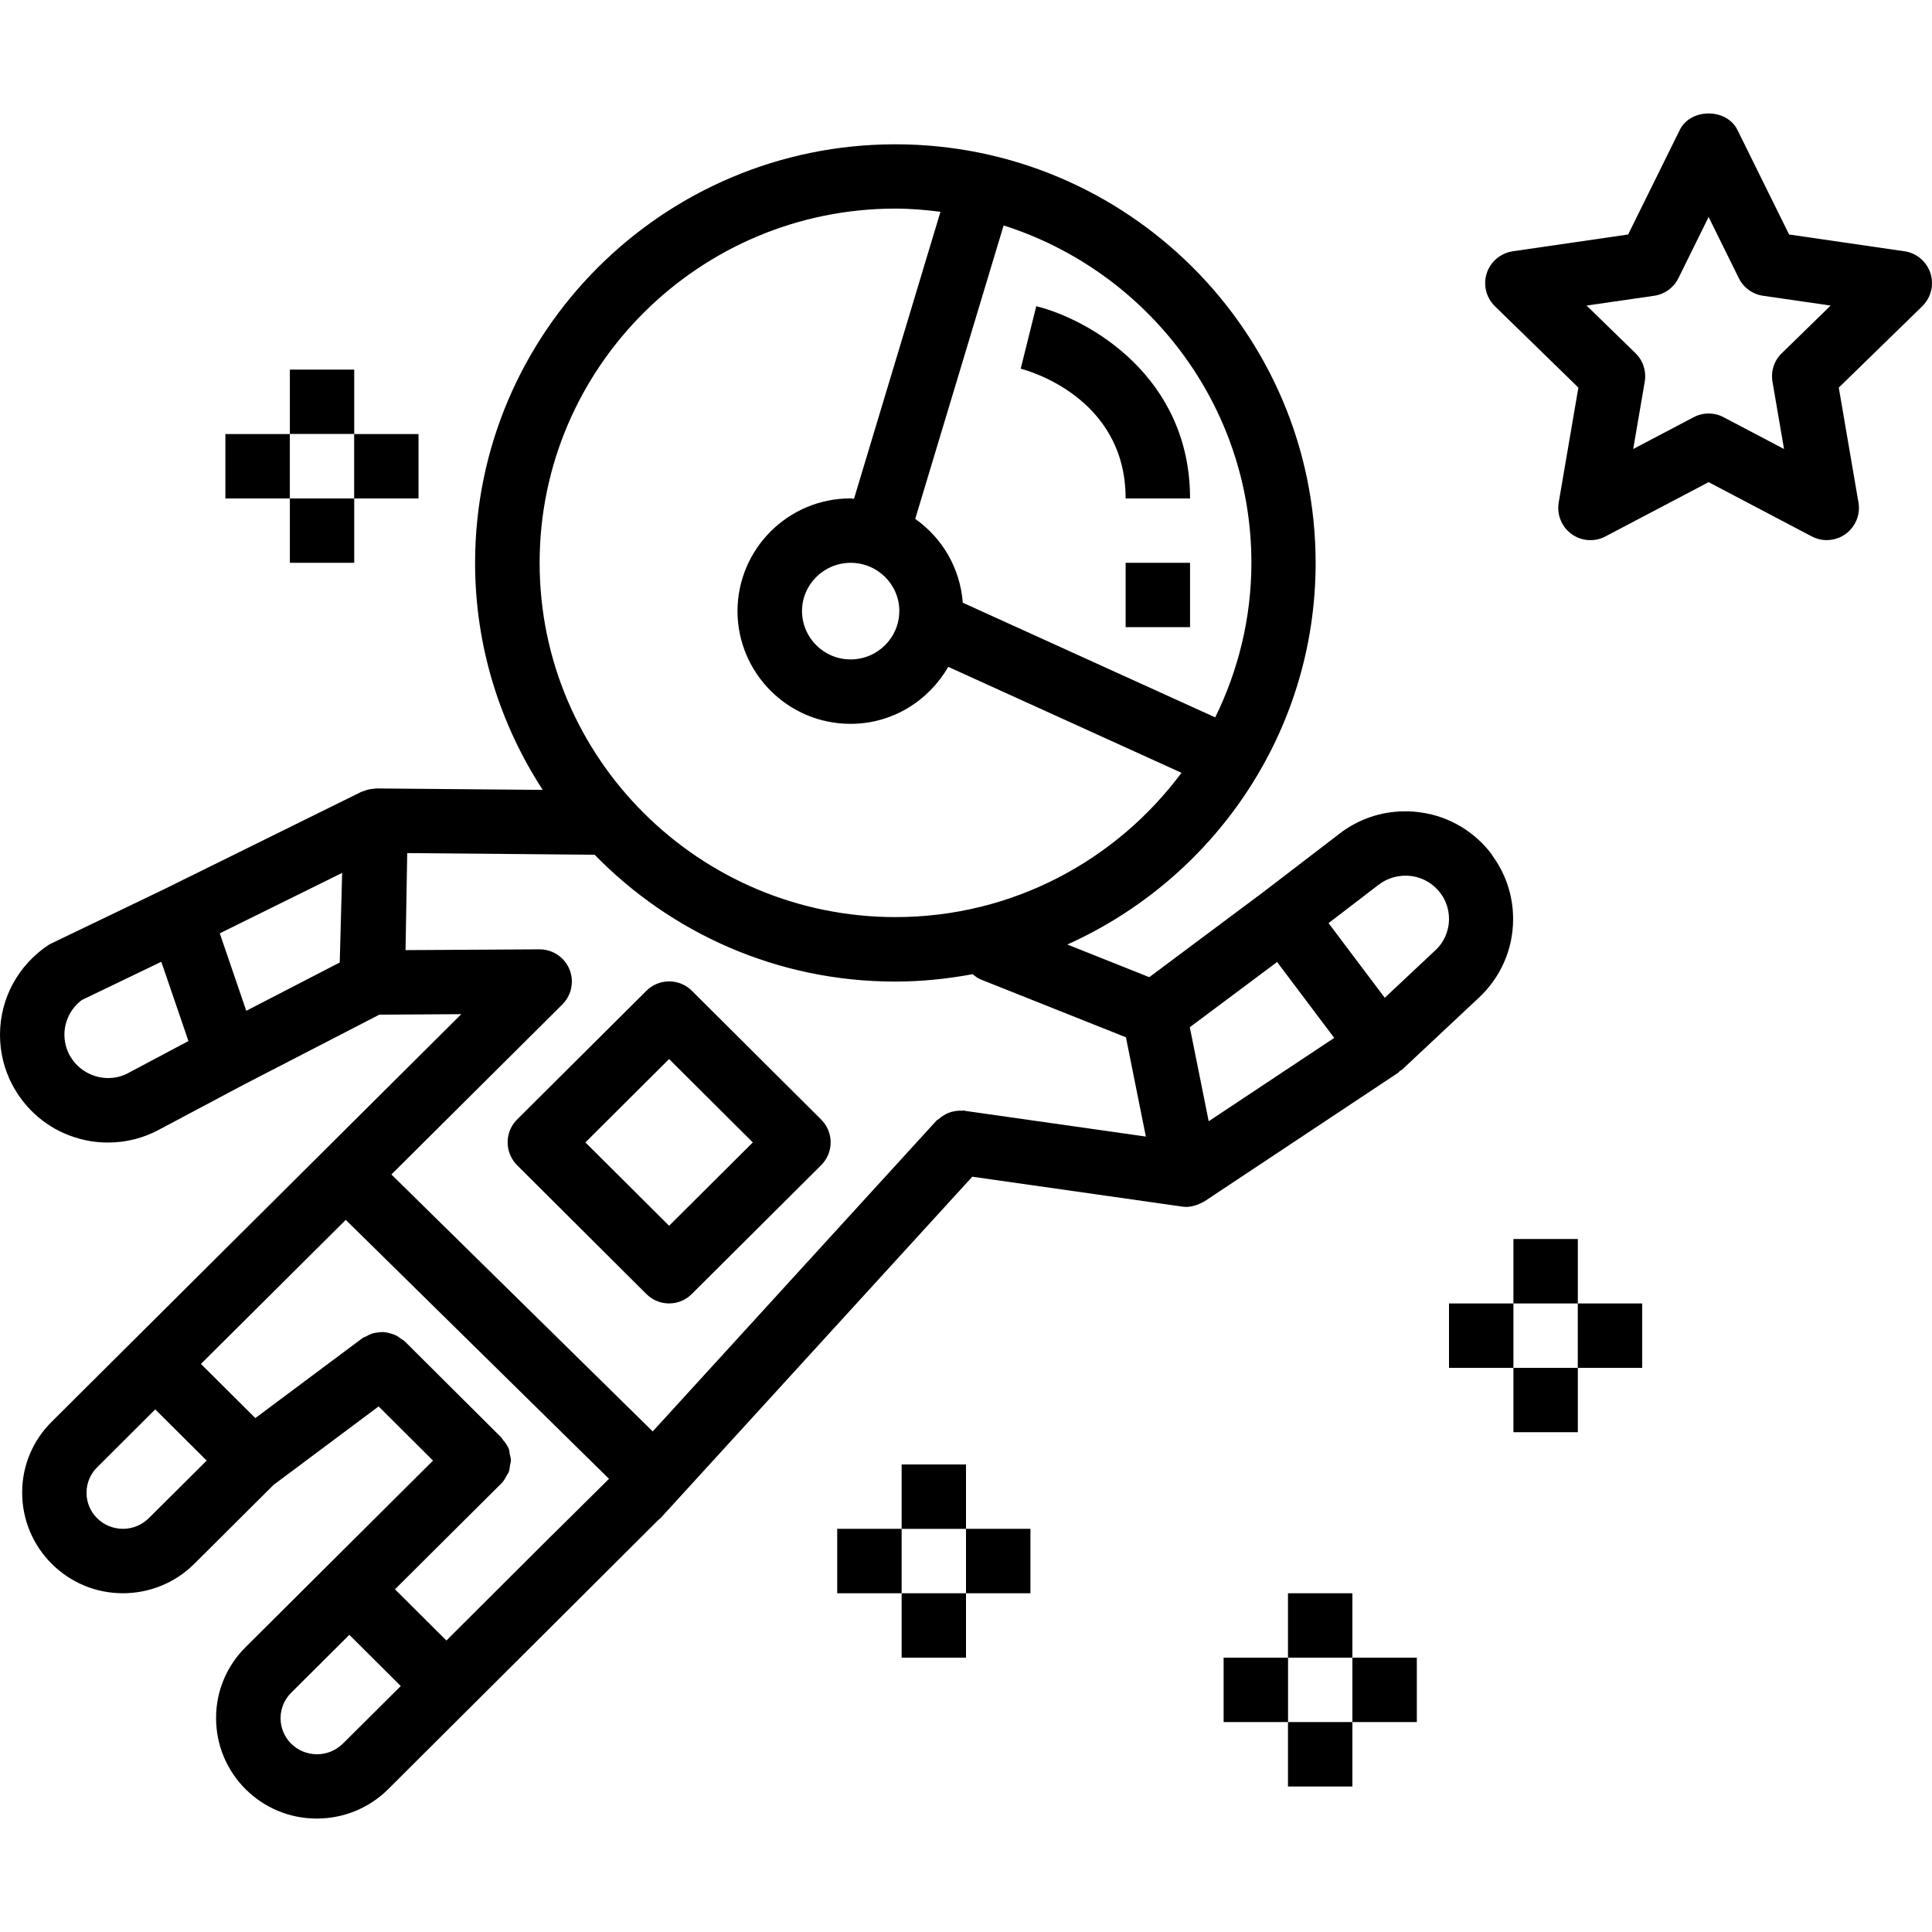
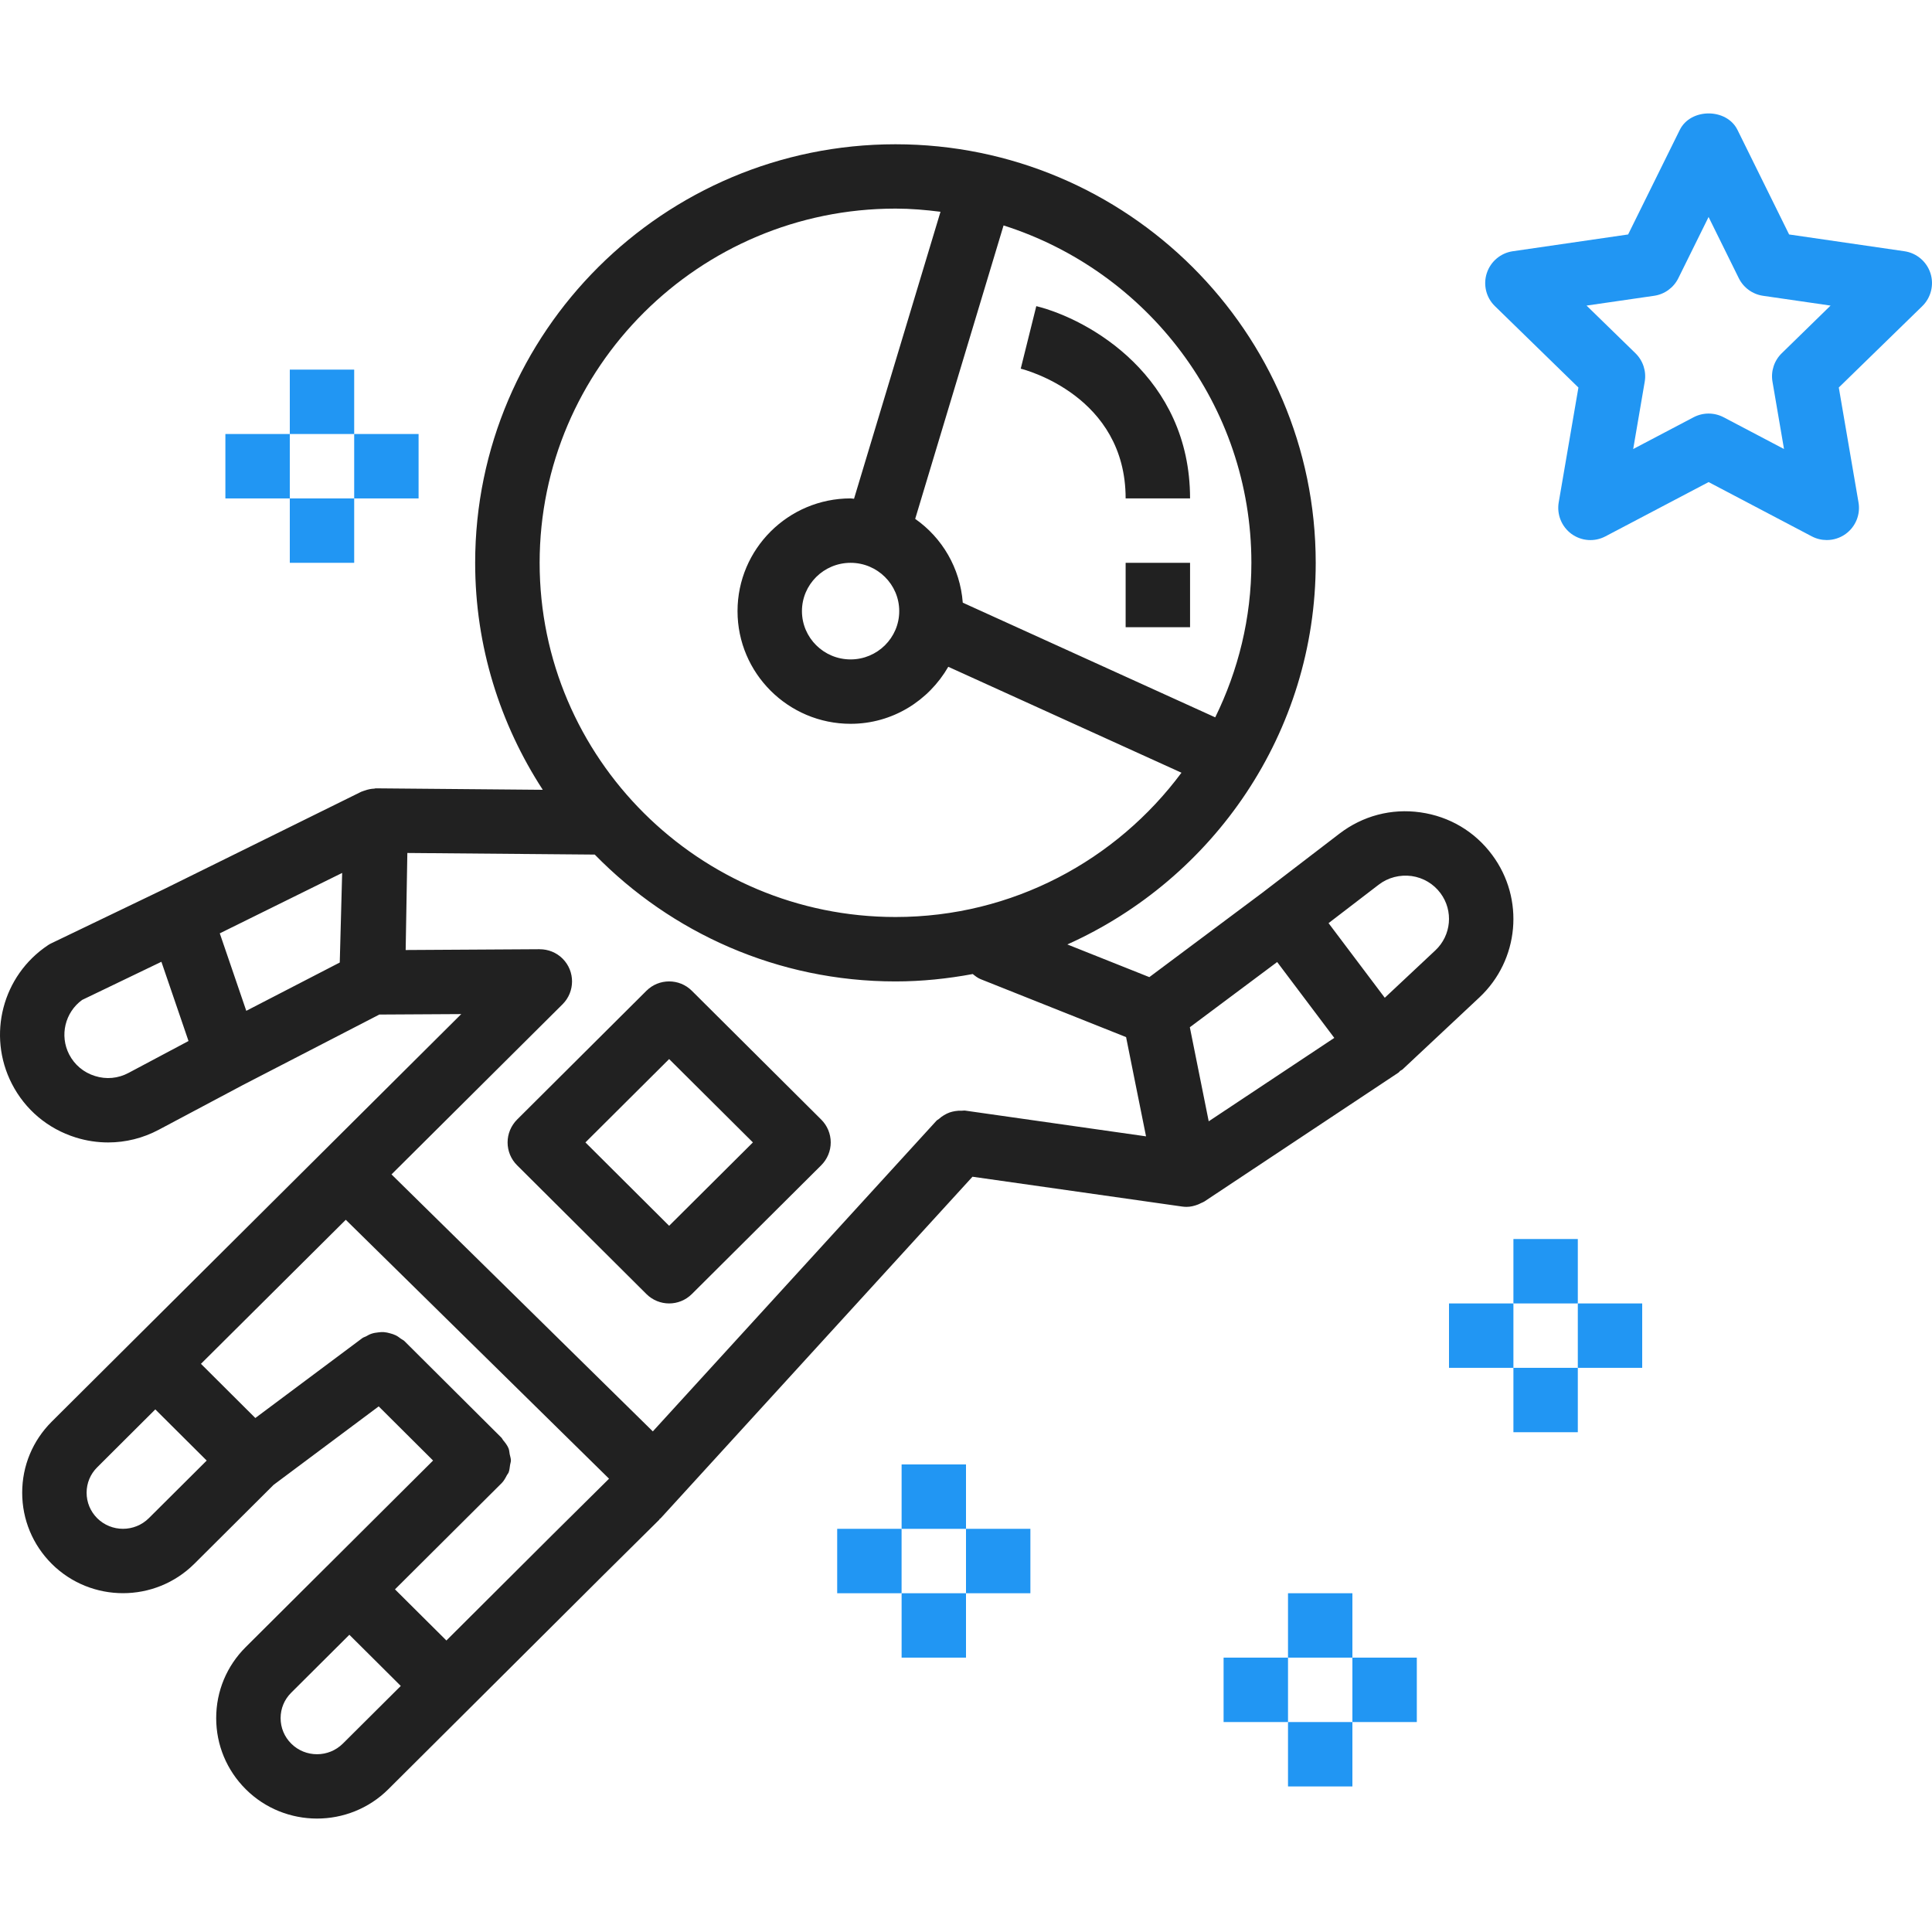
- <svg xmlns="http://www.w3.org/2000/svg" version="1.1" width="32" height="32" viewBox="0 0 32 32">
-   <path d="M31.974 4.524c-0.064-0.191-0.227-0.332-0.427-0.362l-0.003-0-1.911-0.278-0.855-1.731c-0.179-0.365-0.777-0.365-0.956 0l-0.855 1.731-1.911 0.278c-0.26 0.039-0.457 0.26-0.457 0.528 0 0.15 0.062 0.285 0.161 0.382l1.383 1.348-0.326 1.903c-0.034 0.2 0.048 0.402 0.212 0.522 0.166 0.12 0.383 0.135 0.562 0.040l1.709-0.899 1.709 0.899c0.072 0.038 0.157 0.061 0.247 0.061 0.295 0 0.534-0.239 0.534-0.534 0-0.031-0.003-0.062-0.008-0.092l0 0.003-0.326-1.903 1.383-1.348c0.099-0.097 0.161-0.233 0.161-0.382 0-0.059-0.009-0.115-0.027-0.168l0.001 0.004zM29.511 5.851c-0.126 0.122-0.183 0.299-0.153 0.472l0.191 1.114-1-0.526c-0.072-0.039-0.158-0.062-0.249-0.062s-0.177 0.023-0.252 0.063l0.003-0.001-1 0.526 0.191-1.114c0.005-0.027 0.008-0.059 0.008-0.091 0-0.149-0.061-0.285-0.16-0.381l-0-0-0.811-0.79 1.119-0.162c0.174-0.025 0.324-0.134 0.402-0.292l0.5-1.013 0.5 1.013c0.078 0.158 0.228 0.267 0.402 0.292l1.119 0.162-0.809 0.79zM26.134 20.522h-1.067v1.067h1.067v-1.067zM26.134 22.656h-1.067v1.066h1.067v-1.066zM27.2 21.589h-1.067v1.067h1.067v-1.067zM25.067 21.589h-1.067v1.067h1.067v-1.067zM22.4 26.389h-1.067v1.067h1.067v-1.067zM22.4 28.523h-1.067v1.067h1.067v-1.067zM23.467 27.456h-1.067v1.067h1.067v-1.067zM21.334 27.456h-1.067v1.067h1.067v-1.067zM16 24.256h-1.066v1.067h1.066v-1.067zM16 26.389h-1.066v1.067h1.066v-1.067zM17.067 25.322h-1.067v1.067h1.067v-1.067zM14.934 25.322h-1.067v1.067h1.067v-1.067zM5.867 6.122h-1.066v1.066h1.066v-1.066zM5.867 8.256h-1.066v1.066h1.066v-1.066zM6.933 7.189h-1.067v1.067h1.066v-1.067zM4.8 7.189h-1.067v1.067h1.067v-1.067z" />
-   <path d="M24.715 14.16c-0.28-0.376-0.699-0.636-1.179-0.703l-0.009-0.001c-0.076-0.012-0.164-0.018-0.254-0.018-0.411 0-0.789 0.139-1.090 0.373l0.004-0.003-1.253 0.96-1.898 1.417-1.358-0.541c2.421-1.086 4.113-3.508 4.113-6.32 0-3.823-3.122-6.934-6.961-6.934s-6.961 3.11-6.961 6.934c0 1.386 0.415 2.674 1.12 3.759l-2.768-0.024c-0.009 0-0.016 0.005-0.023 0.005-0.057 0.003-0.11 0.014-0.159 0.033l0.004-0.001c-0.013 0.005-0.026 0.007-0.038 0.013-0.006 0.003-0.013 0.003-0.019 0.006l-3.233 1.596c-0 0-0.001 0-0.001 0.001l-1.893 0.91c-0.024 0.011-0.045 0.023-0.065 0.036l0.001-0.001c-0.482 0.324-0.795 0.867-0.795 1.483 0 0.297 0.073 0.577 0.201 0.823l-0.005-0.010c0.22 0.424 0.592 0.742 1.043 0.885l0.013 0.003c0.161 0.053 0.345 0.083 0.537 0.083 0.308 0 0.598-0.078 0.851-0.216l-0.009 0.005 1.388-0.738 2.264-1.169 1.357-0.008-5.442 5.415c0 0.001-0.001 0.001-0.001 0.001l-1.339 1.333c-0.303 0.299-0.491 0.714-0.491 1.173 0 0.002 0 0.003 0 0.005v-0c0.002 0.919 0.748 1.664 1.667 1.664 0.001 0 0.002 0 0.002 0h-0c0.428 0 0.854-0.162 1.18-0.485l1.314-1.309 1.741-1.3 0.901 0.897-3.102 3.088c-0.303 0.299-0.491 0.714-0.491 1.173 0 0.001 0 0.003 0 0.004v-0c0 0.445 0.174 0.864 0.49 1.179 0.302 0.3 0.717 0.485 1.176 0.485 0.001 0 0.002 0 0.003 0h-0c0.427 0 0.855-0.162 1.18-0.485l4.488-4.472c0.007-0.006 0.016-0.009 0.022-0.016l5.166-5.658 3.471 0.494c0.025 0.004 0.050 0.006 0.075 0.006 0.064 0 0.127-0.016 0.187-0.038 0.017-0.006 0.032-0.015 0.049-0.023 0.019-0.010 0.039-0.015 0.058-0.027l3.213-2.133c0.012-0.008 0.018-0.021 0.029-0.030 0.013-0.010 0.029-0.014 0.041-0.026l1.271-1.191c0.348-0.326 0.564-0.787 0.564-1.3 0-0.4-0.132-0.769-0.355-1.066l0.003 0.005zM2.13 17.77c-0.098 0.054-0.215 0.086-0.34 0.086-0.078 0-0.153-0.013-0.224-0.036l0.005 0.001c-0.294-0.093-0.504-0.364-0.504-0.683 0-0.235 0.114-0.444 0.289-0.575l0.002-0.001 1.314-0.632 0.316 0.924 0.133 0.389-0.992 0.527zM5.627 15.942l-1.548 0.8-0.255-0.746-0.184-0.537 2.027-1.001-0.040 1.484zM20.727 9.322c0 0.918-0.219 1.785-0.599 2.56l-4.181-1.899c-0.044-0.575-0.342-1.072-0.782-1.384l-0.006-0.004 1.464-4.861c2.377 0.757 4.104 2.975 4.104 5.588zM8.938 9.322c0-3.235 2.644-5.867 5.894-5.867 0.253 0 0.5 0.022 0.745 0.053l-1.432 4.753c-0.019 0-0.037-0.006-0.057-0.006-0 0-0.001 0-0.001 0-1.032 0-1.869 0.835-1.872 1.867v0c0.003 1.031 0.84 1.867 1.872 1.867 0 0 0 0 0.001 0h-0c0.695 0 1.295-0.383 1.618-0.944l3.863 1.755c-1.075 1.447-2.795 2.39-4.737 2.39-3.25 0-5.894-2.632-5.894-5.867zM14.895 10.122c0 0.441-0.362 0.8-0.806 0.8-0 0-0.001 0-0.001 0-0.443 0-0.802-0.358-0.804-0.8v-0c0-0.441 0.361-0.8 0.806-0.8s0.806 0.359 0.806 0.8zM2.464 25.146c-0.11 0.109-0.261 0.176-0.428 0.176s-0.317-0.067-0.427-0.175l0 0c-0.109-0.108-0.176-0.257-0.176-0.422s0.067-0.314 0.176-0.422l0-0 0.962-0.959 0.852 0.848-0.959 0.954zM5.678 28.88c-0.11 0.109-0.261 0.176-0.428 0.176s-0.317-0.067-0.427-0.175l0 0c-0.109-0.108-0.176-0.257-0.176-0.422s0.067-0.314 0.176-0.422l0-0 0.963-0.959 0.852 0.848-0.96 0.955zM9.16 25.411l-0.001 0.001-1.765 1.76-0.852-0.848 1.765-1.757c0.040-0.040 0.065-0.088 0.090-0.136 0.007-0.014 0.020-0.026 0.026-0.040 0.016-0.041 0.019-0.085 0.026-0.128 0.003-0.025 0.014-0.048 0.014-0.073 0-0.035-0.013-0.070-0.020-0.105-0.006-0.032-0.006-0.064-0.019-0.096-0.025-0.053-0.055-0.098-0.092-0.138l0 0c-0.010-0.012-0.014-0.026-0.025-0.038h-0.001s0-0.001-0.001-0.002l-1.607-1.6c-0.017-0.017-0.039-0.024-0.058-0.038-0.025-0.021-0.054-0.040-0.084-0.056l-0.003-0.001c-0.026-0.012-0.058-0.023-0.090-0.031l-0.003-0.001c-0.030-0.009-0.065-0.017-0.101-0.020l-0.002-0c-0.007-0-0.015-0-0.023-0-0.026 0-0.051 0.002-0.075 0.005l0.003-0c-0.036 0.005-0.069 0.009-0.104 0.021s-0.064 0.027-0.094 0.045c-0.020 0.011-0.043 0.015-0.061 0.029l-1.774 1.324-0.901-0.897 2.399-2.386 4.36 4.289-0.928 0.919zM15.979 18.394c-0.016-0.002-0.030 0.004-0.046 0.003-0.008-0-0.017-0.001-0.027-0.001-0.031 0-0.062 0.003-0.092 0.008l0.003-0c-0.070 0.011-0.132 0.035-0.187 0.070l0.002-0.001c-0.030 0.018-0.057 0.037-0.083 0.061-0.013 0.011-0.028 0.016-0.040 0.029l-4.698 5.146-4.328-4.256 2.833-2.818c0.096-0.097 0.156-0.23 0.156-0.377 0-0.295-0.239-0.534-0.534-0.534-0.001 0-0.001 0-0.002 0h0l-2.219 0.013 0.028-1.607 3.104 0.027c1.264 1.297 3.027 2.101 4.978 2.101 0.001 0 0.002 0 0.003 0h-0c0.438 0 0.864-0.046 1.28-0.122 0.040 0.032 0.080 0.064 0.129 0.085l2.41 0.96 0.152 0.758 0.178 0.886-3.003-0.427zM20.020 18.572l-0.313-1.558 1.446-1.080 0.946 1.257-2.080 1.381zM23.773 15.741l-0.837 0.785-0.931-1.236 0.831-0.637c0.155-0.119 0.351-0.168 0.543-0.143 0.193 0.027 0.364 0.128 0.48 0.284 0.088 0.117 0.141 0.265 0.141 0.426 0 0.206-0.087 0.391-0.226 0.521l-0 0z" />
-   <path d="M13.602 18.544l-2.143-2.134c-0.096-0.096-0.229-0.155-0.376-0.155s-0.28 0.059-0.376 0.155l-2.143 2.133c-0.097 0.097-0.156 0.23-0.156 0.378s0.060 0.281 0.156 0.378l-0-0 2.142 2.134c0.096 0.096 0.229 0.156 0.376 0.156s0.28-0.059 0.376-0.156v0l2.143-2.134c0.097-0.097 0.157-0.23 0.157-0.378s-0.060-0.281-0.157-0.378l-0-0zM11.083 20.303l-1.387-1.381 1.386-1.381 1.387 1.381-1.387 1.381zM17.164 5.071l-0.258 1.036c0.071 0.018 1.738 0.452 1.738 2.149h1.067c0-2.017-1.666-2.965-2.547-3.184zM19.711 9.322h-1.067v1.066h1.067v-1.066z" />
+ <svg xmlns="http://www.w3.org/2000/svg" width="70" height="70" viewBox="0 0 70 70" fill="none">
+   <path d="M69.943 9.896C69.805 9.475 69.442 9.167 69.002 9.103L64.823 8.495L62.953 4.708C62.561 3.91 61.253 3.91 60.861 4.708L58.99 8.495L54.811 9.103C54.371 9.167 54.008 9.474 53.869 9.897C53.732 10.319 53.845 10.783 54.164 11.092L57.189 14.041L56.475 18.203C56.401 18.641 56.58 19.083 56.938 19.345C57.301 19.608 57.775 19.641 58.168 19.433L61.906 17.467L65.644 19.433C65.814 19.523 66.002 19.567 66.188 19.567C66.429 19.567 66.671 19.492 66.874 19.344C67.233 19.083 67.413 18.641 67.337 18.203L66.623 14.04L69.648 11.092C69.965 10.782 70.08 10.319 69.943 9.896ZM64.556 12.799C64.281 13.066 64.155 13.454 64.221 13.832L64.638 16.269L62.45 15.118C62.279 15.029 62.093 14.984 61.906 14.984C61.719 14.984 61.534 15.029 61.362 15.118L59.174 16.269L59.591 13.832C59.657 13.454 59.531 13.068 59.256 12.799L57.484 11.072L59.932 10.717C60.312 10.662 60.64 10.423 60.81 10.078L61.905 7.862L62.999 10.078C63.169 10.422 63.497 10.662 63.878 10.717L66.325 11.072L64.556 12.799Z" fill="#2196F3" />
+   <path d="M57.167 44.892H54.834V47.226H57.167V44.892Z" fill="#2196F3" />
+   <path d="M57.167 49.559H54.834V51.892H57.167V49.559Z" fill="#2196F3" />
+   <path d="M59.5 47.226H57.167V49.559H59.5V47.226Z" fill="#2196F3" />
+   <path d="M54.834 47.226H52.5V49.559H54.834V47.226Z" fill="#2196F3" />
+   <path d="M49 57.726H46.667V60.059H49V57.726Z" fill="#2196F3" />
+   <path d="M49 62.393H46.667V64.726H49V62.393Z" fill="#2196F3" />
+   <path d="M51.334 60.059H49V62.393H51.334V60.059Z" fill="#2196F3" />
+   <path d="M46.667 60.059H44.333V62.393H46.667V60.059Z" fill="#2196F3" />
+   <path d="M35 53.059H32.667V55.393H35V53.059Z" fill="#2196F3" />
+   <path d="M35 57.726H32.667V60.059H35V57.726Z" fill="#2196F3" />
+   <path d="M37.333 55.392H35V57.726H37.333V55.392Z" fill="#2196F3" />
+   <path d="M32.666 55.392H30.333V57.726H32.666V55.392Z" fill="#2196F3" />
+   <path d="M12.833 13.392H10.5V15.725H12.833V13.392Z" fill="#2196F3" />
+   <path d="M12.833 18.059H10.5V20.392H12.833V18.059Z" fill="#2196F3" />
+   <path d="M15.166 15.725H12.833V18.059H15.166V15.725Z" fill="#2196F3" />
+   <path d="M10.5 15.725H8.166V18.059H10.5V15.725Z" fill="#2196F3" />
+   <path d="M54.063 30.974C53.435 30.126 52.512 29.58 51.464 29.433C50.412 29.283 49.373 29.56 48.533 30.203L45.795 32.301L45.794 32.303L41.643 35.403L38.672 34.219C43.969 31.843 47.671 26.545 47.671 20.394C47.671 12.031 40.84 5.227 32.444 5.227C24.047 5.227 17.216 12.031 17.216 20.394C17.216 23.425 18.123 26.244 19.666 28.616L13.62 28.563C13.617 28.563 13.613 28.563 13.61 28.563C13.591 28.563 13.576 28.573 13.559 28.574C13.443 28.578 13.33 28.602 13.219 28.642C13.191 28.652 13.162 28.658 13.135 28.671C13.121 28.677 13.107 28.678 13.093 28.685L6.021 32.176C6.02 32.176 6.018 32.176 6.018 32.178L1.877 34.169C1.831 34.189 1.784 34.216 1.739 34.246C0.088 35.345 -0.474 37.504 0.43 39.268C0.912 40.206 1.732 40.896 2.74 41.212C3.129 41.334 3.525 41.393 3.919 41.393C4.553 41.393 5.181 41.238 5.756 40.931L8.792 39.317L13.744 36.759L16.712 36.742L4.808 48.588C4.807 48.59 4.806 48.59 4.805 48.591L1.876 51.507C1.185 52.196 0.804 53.109 0.804 54.084C0.804 55.056 1.185 55.972 1.876 56.662C2.587 57.369 3.521 57.724 4.456 57.724C5.392 57.724 6.325 57.369 7.038 56.662L9.913 53.799L13.721 50.956L15.691 52.918L11.838 56.755C11.836 56.756 11.835 56.756 11.834 56.758L8.906 59.674C8.214 60.362 7.833 61.276 7.833 62.25C7.833 63.223 8.214 64.139 8.906 64.829C9.616 65.536 10.552 65.89 11.486 65.89C12.421 65.89 13.357 65.536 14.068 64.829L16.998 61.912L21.684 57.245C21.685 57.244 21.685 57.243 21.686 57.242L23.895 55.054L23.887 55.046C23.901 55.032 23.921 55.027 23.935 55.012L35.235 42.635L42.828 43.715C42.883 43.723 42.938 43.727 42.992 43.727C43.134 43.727 43.27 43.693 43.402 43.643C43.441 43.629 43.474 43.61 43.511 43.592C43.553 43.571 43.597 43.559 43.637 43.532L50.666 38.865C50.692 38.848 50.706 38.82 50.73 38.801C50.758 38.779 50.793 38.77 50.819 38.745L53.6 36.14C55.047 34.784 55.247 32.563 54.063 30.974ZM4.66 38.872C4.281 39.075 3.851 39.116 3.439 38.985C3.03 38.858 2.699 38.579 2.505 38.203C2.153 37.516 2.357 36.681 2.974 36.23L5.848 34.847L6.54 36.869L6.83 37.718L4.66 38.872ZM12.31 34.874L8.923 36.624L8.365 34.991L7.963 33.817L12.397 31.628L12.31 34.874ZM45.34 20.392C45.34 22.401 44.861 24.296 44.03 25.991L34.883 21.836C34.788 20.582 34.137 19.484 33.159 18.8L36.361 8.168C41.563 9.823 45.34 14.675 45.34 20.392ZM19.552 20.392C19.552 13.316 25.336 7.558 32.446 7.558C32.999 7.558 33.54 7.605 34.076 7.673L30.943 18.071C30.901 18.07 30.862 18.058 30.819 18.058C28.56 18.058 26.722 19.89 26.722 22.142C26.722 24.394 28.56 26.225 30.819 26.225C32.337 26.225 33.65 25.387 34.358 24.159L42.807 27.997C40.456 31.162 36.694 33.225 32.446 33.225C25.336 33.225 19.552 27.468 19.552 20.392ZM32.581 22.142C32.581 23.107 31.79 23.892 30.819 23.892C29.847 23.892 29.056 23.107 29.056 22.142C29.056 21.177 29.847 20.392 30.819 20.392C31.79 20.392 32.581 21.177 32.581 22.142ZM5.392 55.007C4.875 55.52 4.038 55.519 3.523 55.009C3.274 54.76 3.138 54.432 3.138 54.084C3.138 53.736 3.274 53.408 3.523 53.162L5.627 51.065L7.489 52.919L5.392 55.007ZM12.422 63.174C11.905 63.687 11.068 63.688 10.552 63.175C10.303 62.927 10.167 62.599 10.167 62.25C10.167 61.903 10.303 61.575 10.552 61.329L12.658 59.231L13.539 60.107L14.521 61.085L12.422 63.174ZM20.038 55.586C20.037 55.587 20.036 55.587 20.035 55.589L16.174 59.438L15.293 58.562L14.311 57.585L18.168 53.745C18.168 53.745 18.168 53.745 18.168 53.744C18.169 53.743 18.17 53.743 18.172 53.742C18.259 53.654 18.314 53.549 18.368 53.445C18.383 53.415 18.412 53.389 18.425 53.358C18.461 53.268 18.467 53.171 18.481 53.077C18.488 53.023 18.511 52.973 18.511 52.918C18.511 52.84 18.483 52.764 18.467 52.687C18.453 52.617 18.453 52.546 18.426 52.478C18.382 52.368 18.306 52.272 18.227 52.177C18.204 52.151 18.196 52.119 18.172 52.094C18.172 52.094 18.172 52.094 18.171 52.094C18.169 52.093 18.169 52.091 18.168 52.09L14.653 48.59C14.616 48.552 14.568 48.537 14.526 48.505C14.464 48.458 14.405 48.413 14.336 48.38C14.269 48.347 14.201 48.327 14.131 48.308C14.057 48.287 13.985 48.271 13.906 48.265C13.835 48.26 13.769 48.267 13.697 48.276C13.619 48.285 13.546 48.295 13.47 48.32C13.396 48.343 13.331 48.379 13.264 48.418C13.22 48.442 13.171 48.451 13.13 48.481L9.251 51.377L7.281 49.414L12.528 44.195L22.067 53.576L20.038 55.586ZM34.954 40.237C34.921 40.233 34.889 40.245 34.855 40.243C34.77 40.238 34.688 40.244 34.603 40.258C34.537 40.27 34.474 40.283 34.411 40.305C34.336 40.331 34.269 40.366 34.2 40.407C34.134 40.447 34.075 40.489 34.018 40.542C33.99 40.566 33.956 40.578 33.93 40.606L23.653 51.862L14.185 42.551L20.383 36.386C20.839 35.931 20.841 35.192 20.386 34.735C20.156 34.505 19.854 34.392 19.552 34.393V34.392L14.698 34.421L14.759 30.905L21.549 30.963C24.317 33.794 28.176 35.559 32.446 35.559C33.403 35.559 34.336 35.46 35.245 35.291C35.332 35.361 35.419 35.432 35.528 35.476L40.8 37.576L41.133 39.235L41.523 41.172L34.954 40.237ZM43.794 40.627L43.11 37.219L46.274 34.856L47.102 35.955L48.344 37.605L43.794 40.627ZM52.005 34.434L50.173 36.151L48.136 33.447L49.954 32.053C50.294 31.792 50.722 31.685 51.142 31.74C51.564 31.8 51.938 32.02 52.192 32.362C52.666 33 52.585 33.891 52.005 34.434Z" fill="#212121" />
+   <path d="M29.755 40.565L25.067 35.898C24.613 35.445 23.875 35.445 23.421 35.898L18.734 40.565C18.515 40.786 18.391 41.082 18.391 41.392C18.391 41.703 18.514 42 18.734 42.219L23.421 46.886C23.648 47.112 23.947 47.226 24.244 47.226C24.542 47.226 24.84 47.112 25.067 46.886L29.755 42.219C29.974 42 30.099 41.703 30.099 41.392C30.099 41.082 29.975 40.784 29.755 40.565ZM24.244 44.413L21.211 41.392L24.244 38.372L27.279 41.392L24.244 44.413Z" fill="#212121" />
+   <path d="M37.547 11.092L36.983 13.358C37.139 13.397 40.784 14.346 40.784 18.059H43.118C43.118 13.646 39.474 11.572 37.547 11.092Z" fill="#212121" />
+   <path d="M43.118 20.392H40.784V22.725H43.118V20.392Z" fill="#212121" />
</svg>
